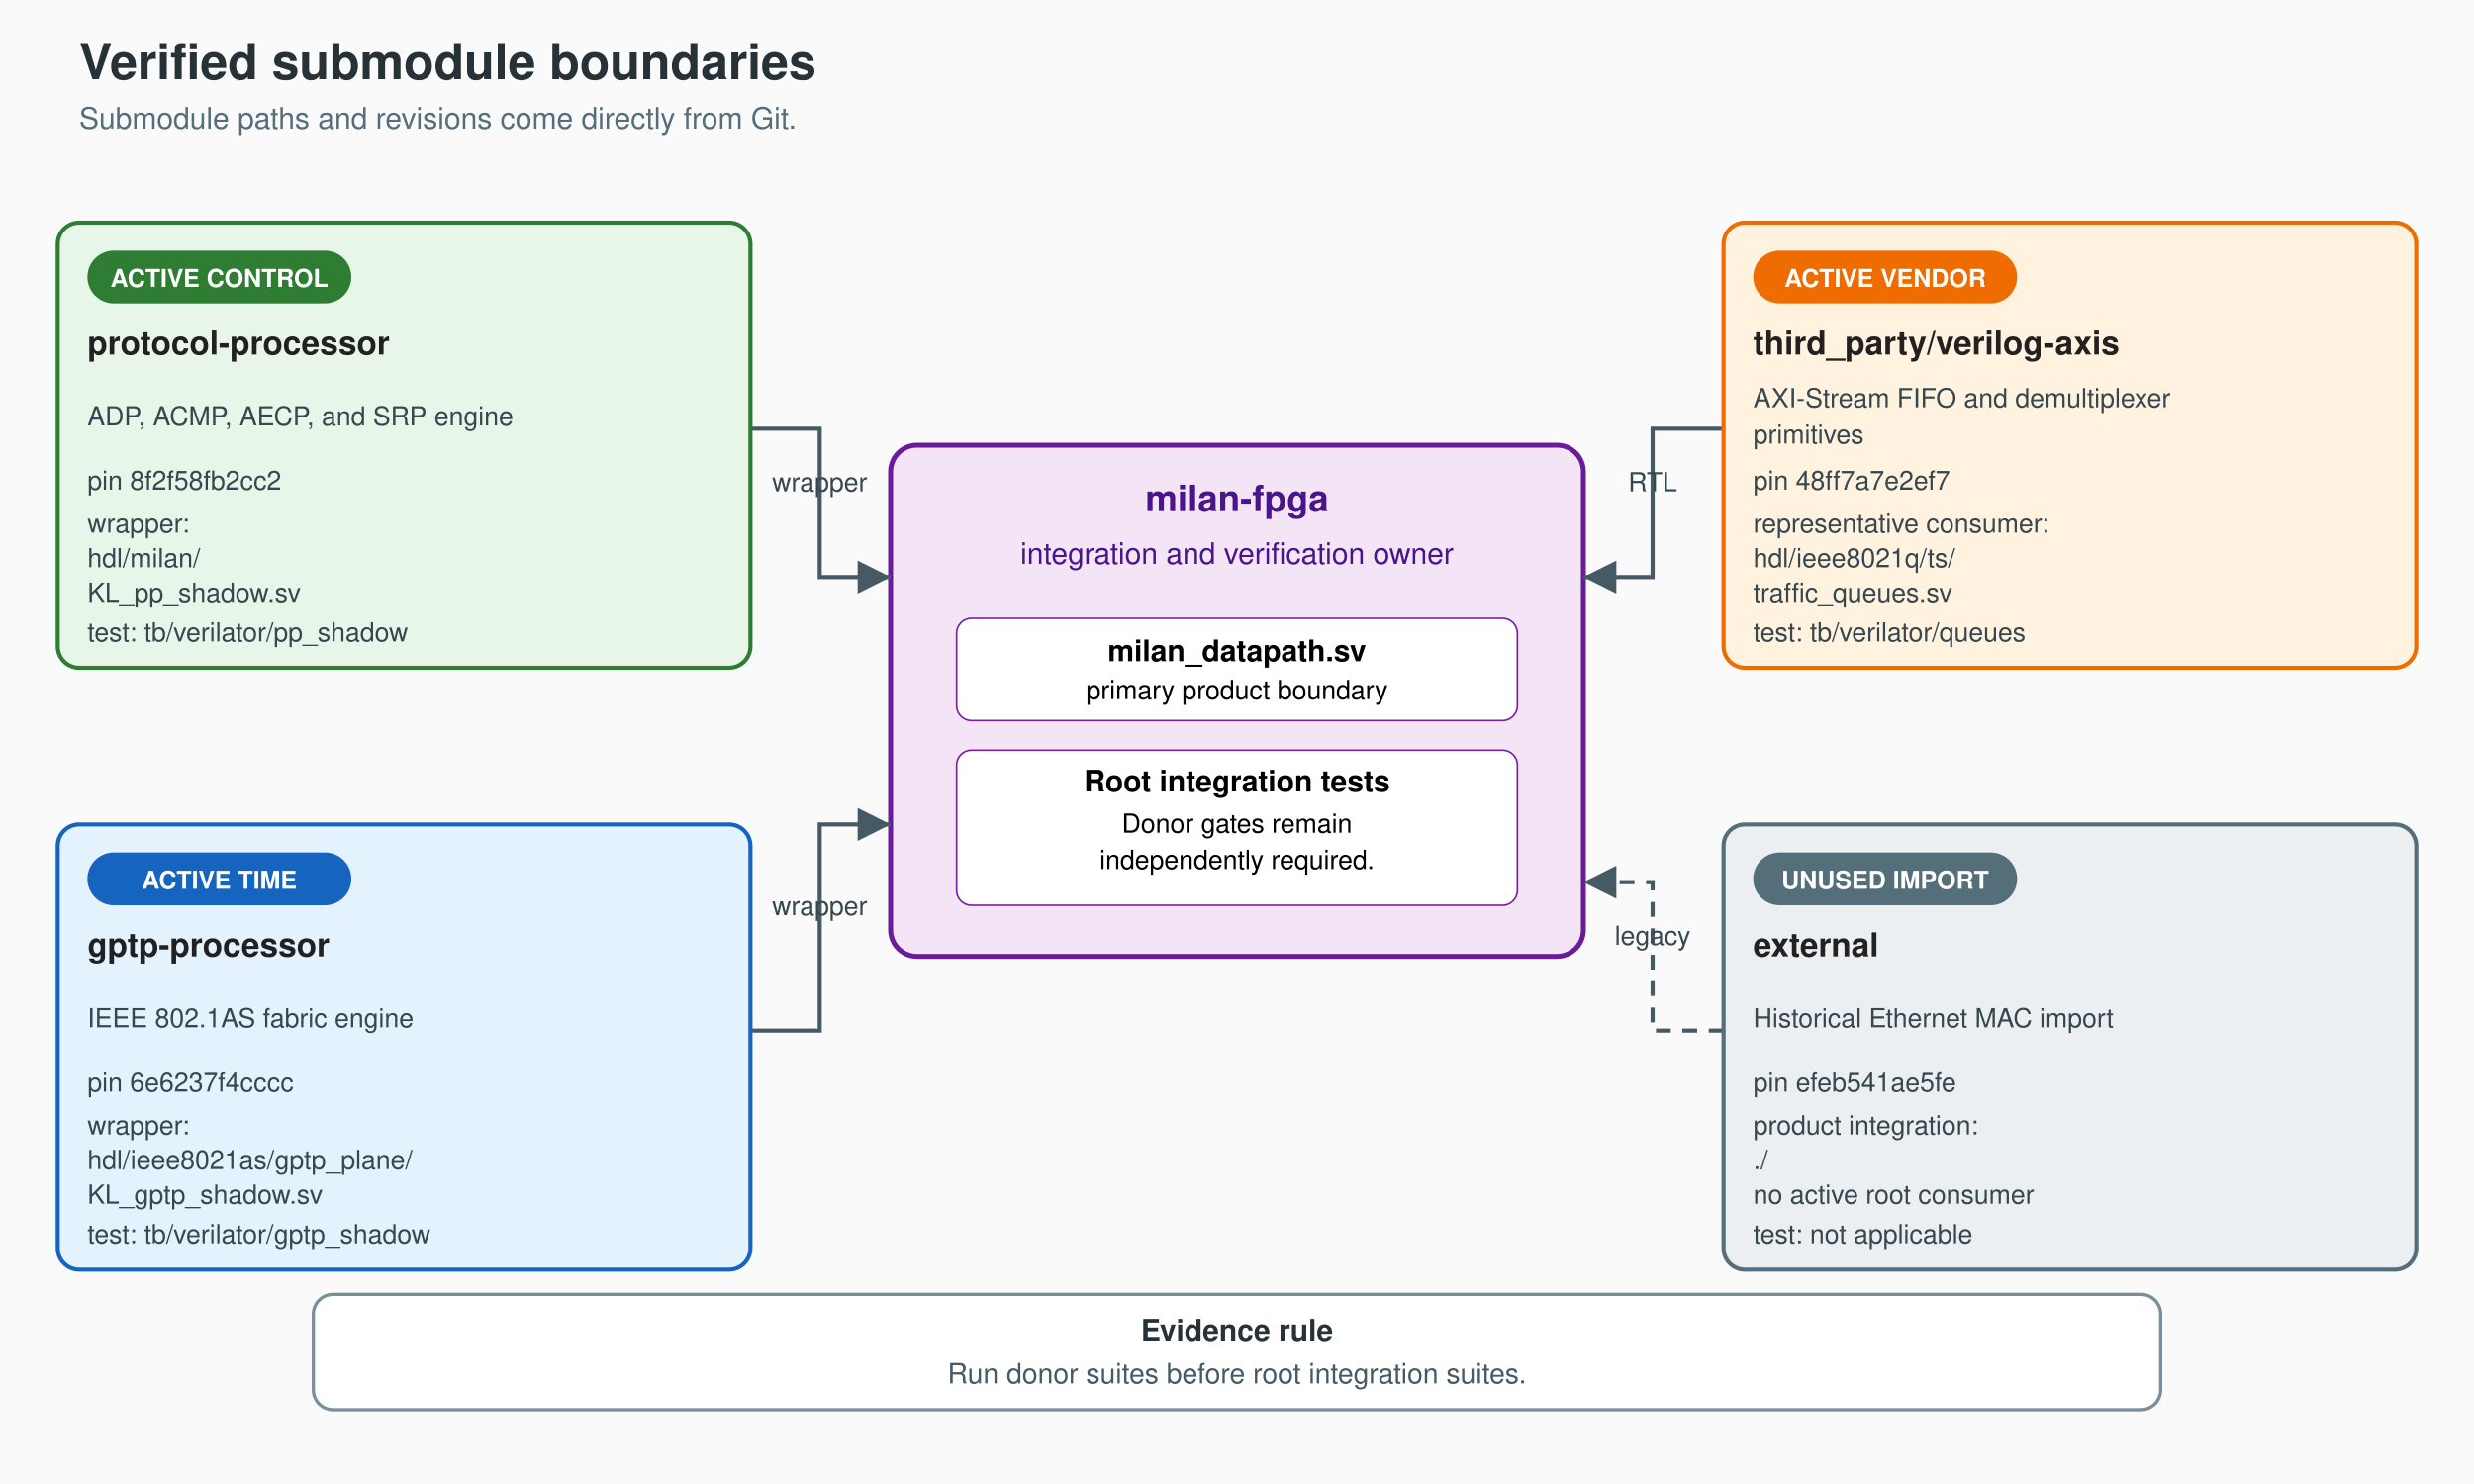
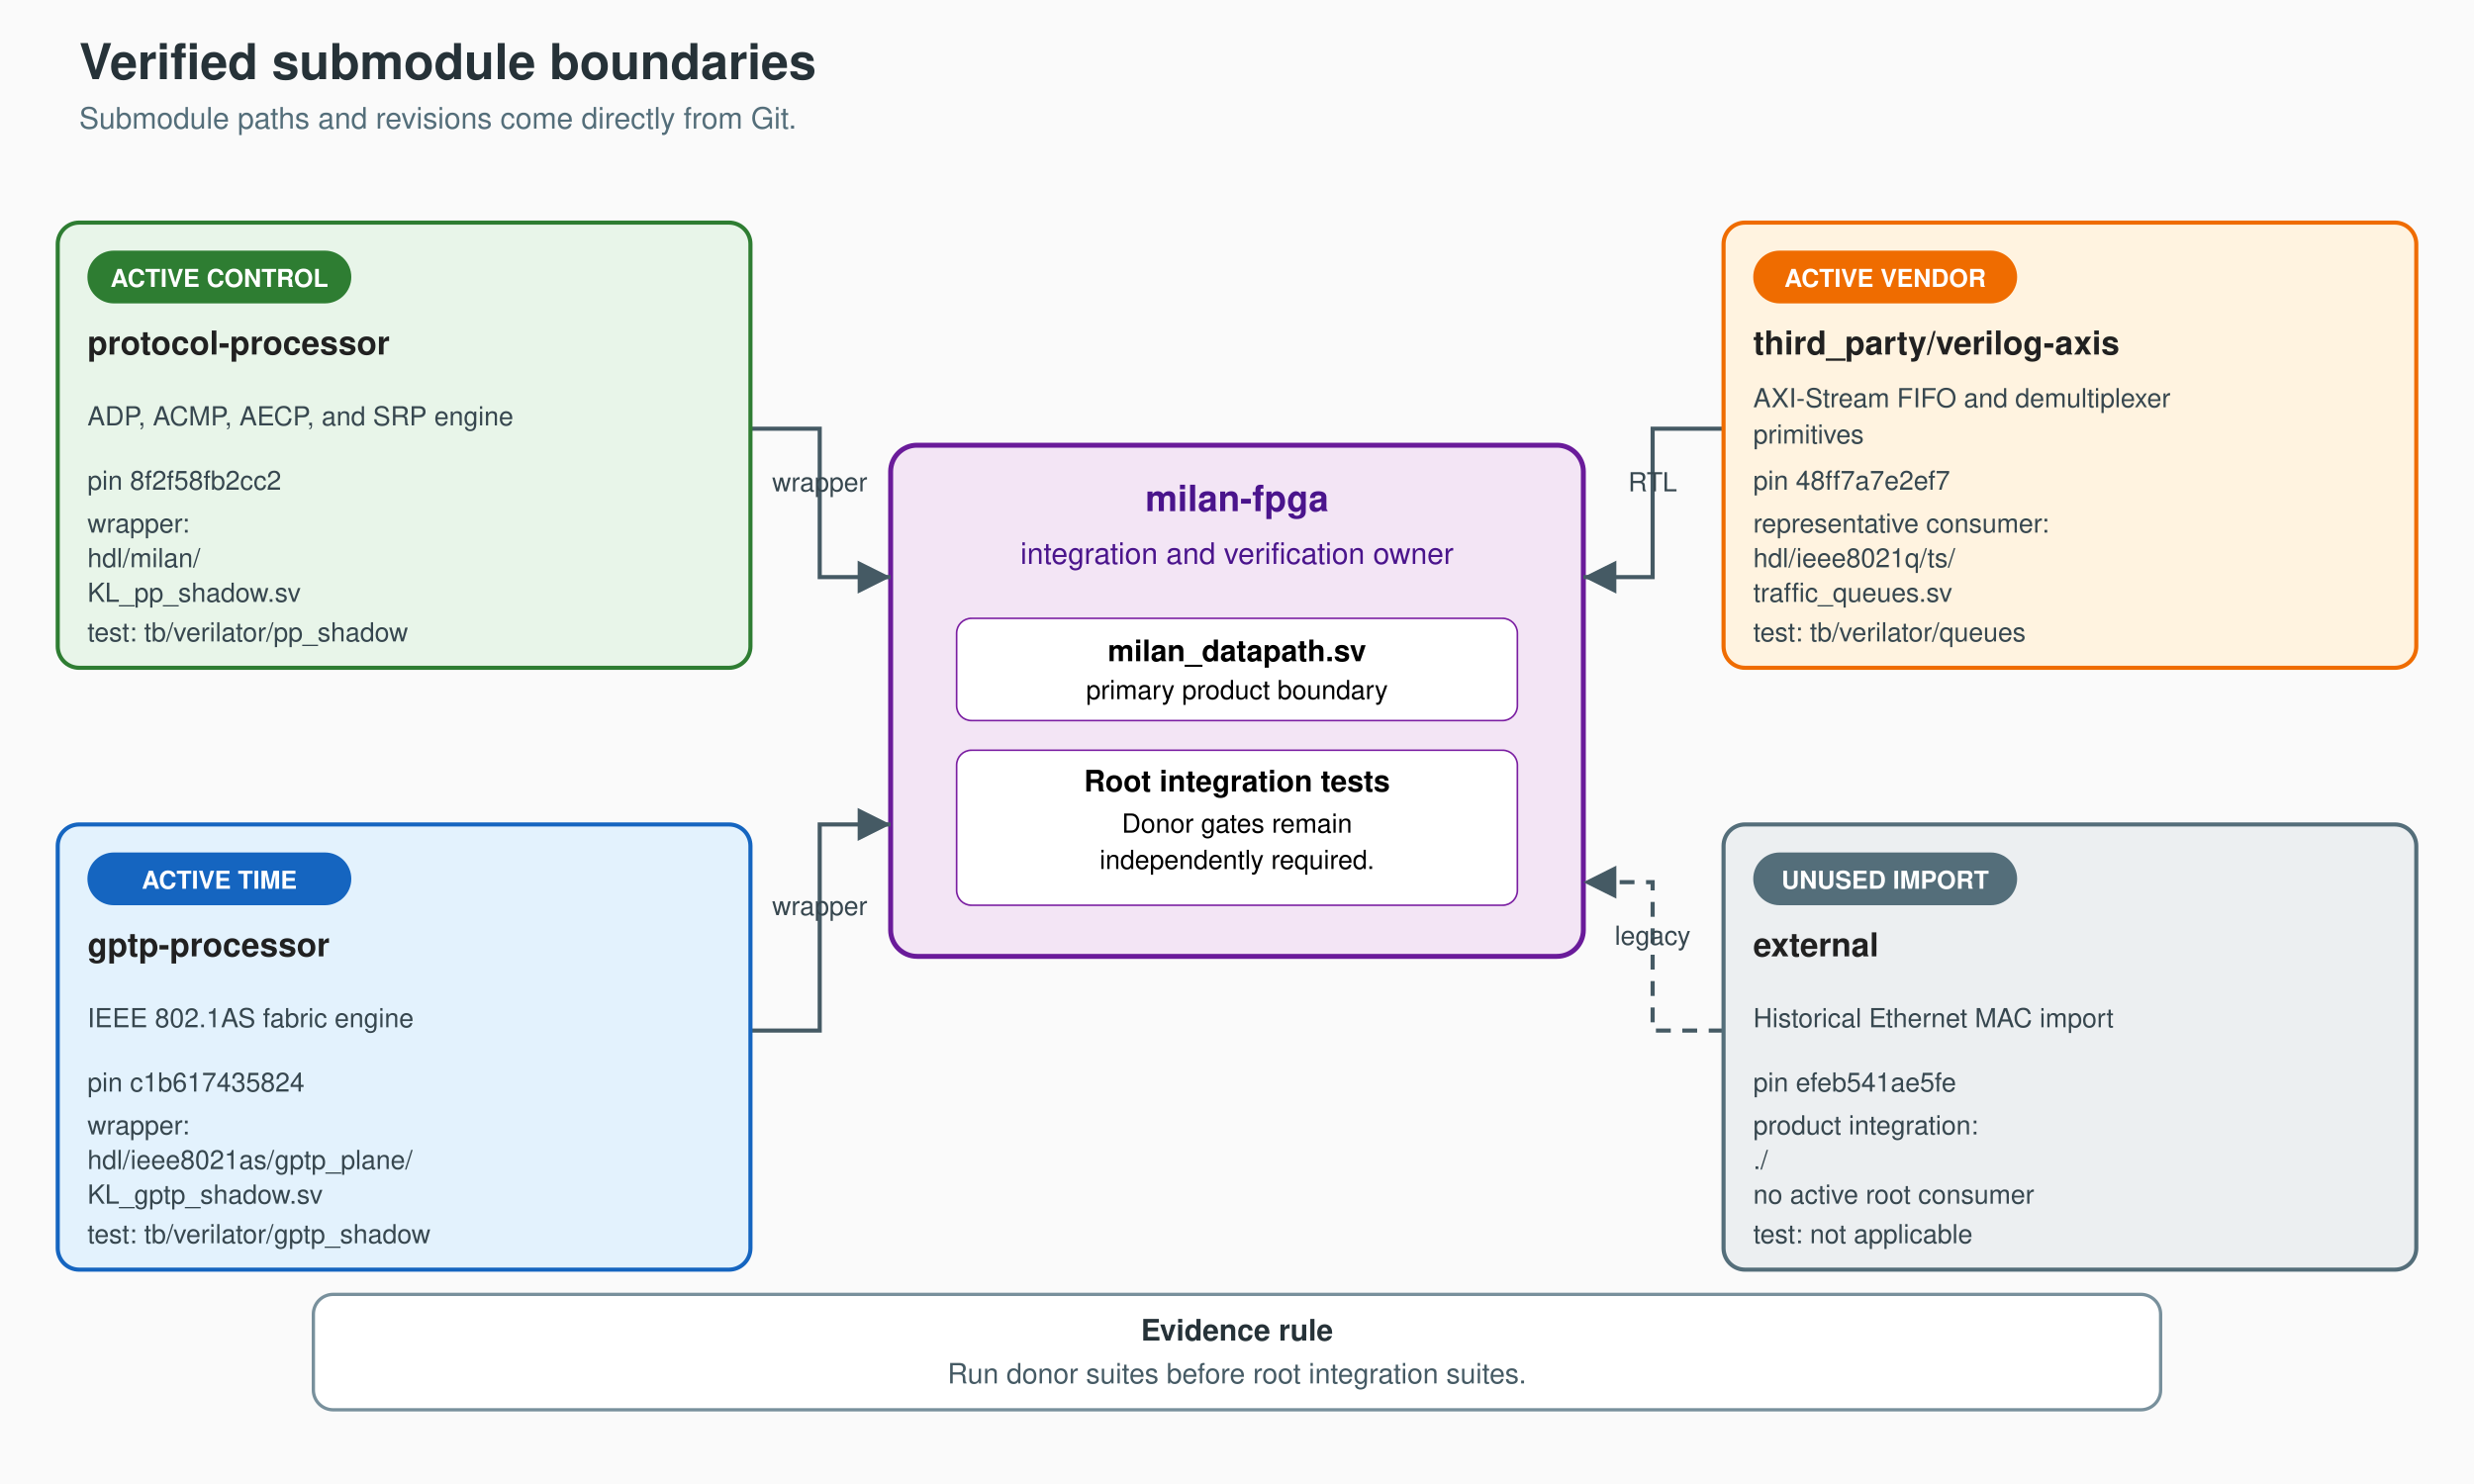
<svg xmlns="http://www.w3.org/2000/svg" width="1500" height="900" viewBox="0 0 1500 900" font-family="Helvetica,Arial,sans-serif">
  <rect width="1500" height="900" fill="#FAFAFA" />
  <defs>
    <marker id="arrow" markerWidth="12" markerHeight="12" refX="8" refY="4" orient="auto">
      <path d="M0,0 L8,4 L0,8 Z" fill="#455A64" />
    </marker>
  </defs>
  <text x="48" y="48" font-size="30" font-weight="bold" fill="#263238">Verified submodule boundaries</text>
  <text x="48" y="78" font-size="18" fill="#546E7A">Submodule paths and revisions come directly from Git.</text>
  <rect x="540" y="270" width="420" height="310" rx="16" fill="#F3E5F5" stroke="#6A1B9A" stroke-width="3" />
  <text x="750" y="310" text-anchor="middle" font-size="22" font-weight="bold" fill="#4A148C">milan-fpga</text>
  <text x="750" y="342" text-anchor="middle" font-size="18" fill="#4A148C">integration and verification owner</text>
  <rect x="580" y="375" width="340" height="62" rx="9" fill="#FFFFFF" stroke="#7B1FA2" />
  <text x="750" y="401" text-anchor="middle" font-size="18" font-weight="bold">milan_datapath.sv</text>
  <text x="750" y="424" text-anchor="middle" font-size="16">primary product boundary</text>
  <rect x="580" y="455" width="340" height="94" rx="9" fill="#FFFFFF" stroke="#7B1FA2" />
  <text x="750" y="480" text-anchor="middle" font-size="18" font-weight="bold">Root integration tests</text>
  <text x="750" y="505" text-anchor="middle" font-size="16">Donor gates remain</text>
  <text x="750" y="527" text-anchor="middle" font-size="16">independently required.</text>
  <path d="M455,260 L497,260 L497,350 L540,350" fill="none" stroke="#455A64" stroke-width="2.5" marker-end="url(#arrow)" />
  <text x="497" y="298" text-anchor="middle" font-size="16" fill="#37474F">wrapper</text>
  <path d="M455,625 L497,625 L497,500 L540,500" fill="none" stroke="#455A64" stroke-width="2.5" marker-end="url(#arrow)" />
  <text x="497" y="555" text-anchor="middle" font-size="16" fill="#37474F">wrapper</text>
  <path d="M1045,260 L1002,260 L1002,350 L960,350" fill="none" stroke="#455A64" stroke-width="2.5" marker-end="url(#arrow)" />
  <text x="1002" y="298" text-anchor="middle" font-size="16" fill="#37474F">RTL</text>
  <path d="M1045,625 L1002,625 L1002,535 L960,535" fill="none" stroke="#455A64" stroke-width="2.5" marker-end="url(#arrow)" stroke-dasharray="9,7" />
  <text x="1002" y="573" text-anchor="middle" font-size="16" fill="#37474F">legacy</text>
  <rect x="35" y="135" width="420" height="270" rx="13" fill="#E8F5E9" stroke="#2E7D32" stroke-width="2.5" />
  <rect x="53" y="152" width="160" height="32" rx="16" fill="#2E7D32" />
  <text x="133" y="174" text-anchor="middle" font-size="15" font-weight="bold" fill="#FFFFFF">ACTIVE CONTROL</text>
  <text x="53" y="215" font-size="20" font-weight="bold" fill="#212121">protocol-processor</text>
  <text x="53" y="258" font-size="16" fill="#37474F">ADP, ACMP, AECP, and SRP engine</text>
  <text x="53" y="297" font-size="16" fill="#37474F">pin 8f2f58fb2cc2</text>
  <text x="53" y="323" font-size="16" fill="#37474F">wrapper:</text>
  <text x="53" y="344" font-size="16" fill="#37474F">hdl/milan/</text>
  <text x="53" y="365" font-size="16" fill="#37474F">KL_pp_shadow.sv</text>
  <text x="53" y="389" font-size="16" fill="#37474F">test: tb/verilator/pp_shadow</text>
  <rect x="35" y="500" width="420" height="270" rx="13" fill="#E3F2FD" stroke="#1565C0" stroke-width="2.5" />
  <rect x="53" y="517" width="160" height="32" rx="16" fill="#1565C0" />
  <text x="133" y="539" text-anchor="middle" font-size="15" font-weight="bold" fill="#FFFFFF">ACTIVE TIME</text>
  <text x="53" y="580" font-size="20" font-weight="bold" fill="#212121">gptp-processor</text>
  <text x="53" y="623" font-size="16" fill="#37474F">IEEE 802.1AS fabric engine</text>
-   <text x="53" y="662" font-size="16" fill="#37474F">pin 6e6237f4cccc</text>
+   <text x="53" y="662" font-size="16" fill="#37474F">pin c1b617435824</text>
  <text x="53" y="688" font-size="16" fill="#37474F">wrapper:</text>
  <text x="53" y="709" font-size="16" fill="#37474F">hdl/ieee8021as/gptp_plane/</text>
  <text x="53" y="730" font-size="16" fill="#37474F">KL_gptp_shadow.sv</text>
  <text x="53" y="754" font-size="16" fill="#37474F">test: tb/verilator/gptp_shadow</text>
  <rect x="1045" y="135" width="420" height="270" rx="13" fill="#FFF3E0" stroke="#EF6C00" stroke-width="2.5" />
  <rect x="1063" y="152" width="160" height="32" rx="16" fill="#EF6C00" />
  <text x="1143" y="174" text-anchor="middle" font-size="15" font-weight="bold" fill="#FFFFFF">ACTIVE VENDOR</text>
  <text x="1063" y="215" font-size="20" font-weight="bold" fill="#212121">third_party/verilog-axis</text>
  <text x="1063" y="247" font-size="16" fill="#37474F">AXI-Stream FIFO and demultiplexer</text>
  <text x="1063" y="269" font-size="16" fill="#37474F">primitives</text>
  <text x="1063" y="297" font-size="16" fill="#37474F">pin 48ff7a7e2ef7</text>
  <text x="1063" y="323" font-size="16" fill="#37474F">representative consumer:</text>
  <text x="1063" y="344" font-size="16" fill="#37474F">hdl/ieee8021q/ts/</text>
  <text x="1063" y="365" font-size="16" fill="#37474F">traffic_queues.sv</text>
  <text x="1063" y="389" font-size="16" fill="#37474F">test: tb/verilator/queues</text>
  <rect x="1045" y="500" width="420" height="270" rx="13" fill="#ECEFF1" stroke="#546E7A" stroke-width="2.5" />
  <rect x="1063" y="517" width="160" height="32" rx="16" fill="#546E7A" />
  <text x="1143" y="539" text-anchor="middle" font-size="15" font-weight="bold" fill="#FFFFFF">UNUSED IMPORT</text>
  <text x="1063" y="580" font-size="20" font-weight="bold" fill="#212121">external</text>
  <text x="1063" y="623" font-size="16" fill="#37474F">Historical Ethernet MAC import</text>
  <text x="1063" y="662" font-size="16" fill="#37474F">pin efeb541ae5fe</text>
  <text x="1063" y="688" font-size="16" fill="#37474F">product integration:</text>
  <text x="1063" y="709" font-size="16" fill="#37474F">./</text>
  <text x="1063" y="730" font-size="16" fill="#37474F">no active root consumer</text>
  <text x="1063" y="754" font-size="16" fill="#37474F">test: not applicable</text>
  <rect x="190" y="785" width="1120" height="70" rx="12" fill="#FFFFFF" stroke="#78909C" stroke-width="2" />
  <text x="750" y="813" text-anchor="middle" font-size="18" font-weight="bold" fill="#263238">Evidence rule</text>
  <text x="750" y="839" text-anchor="middle" font-size="17" fill="#455A64">Run donor suites before root integration suites.</text>
</svg>
